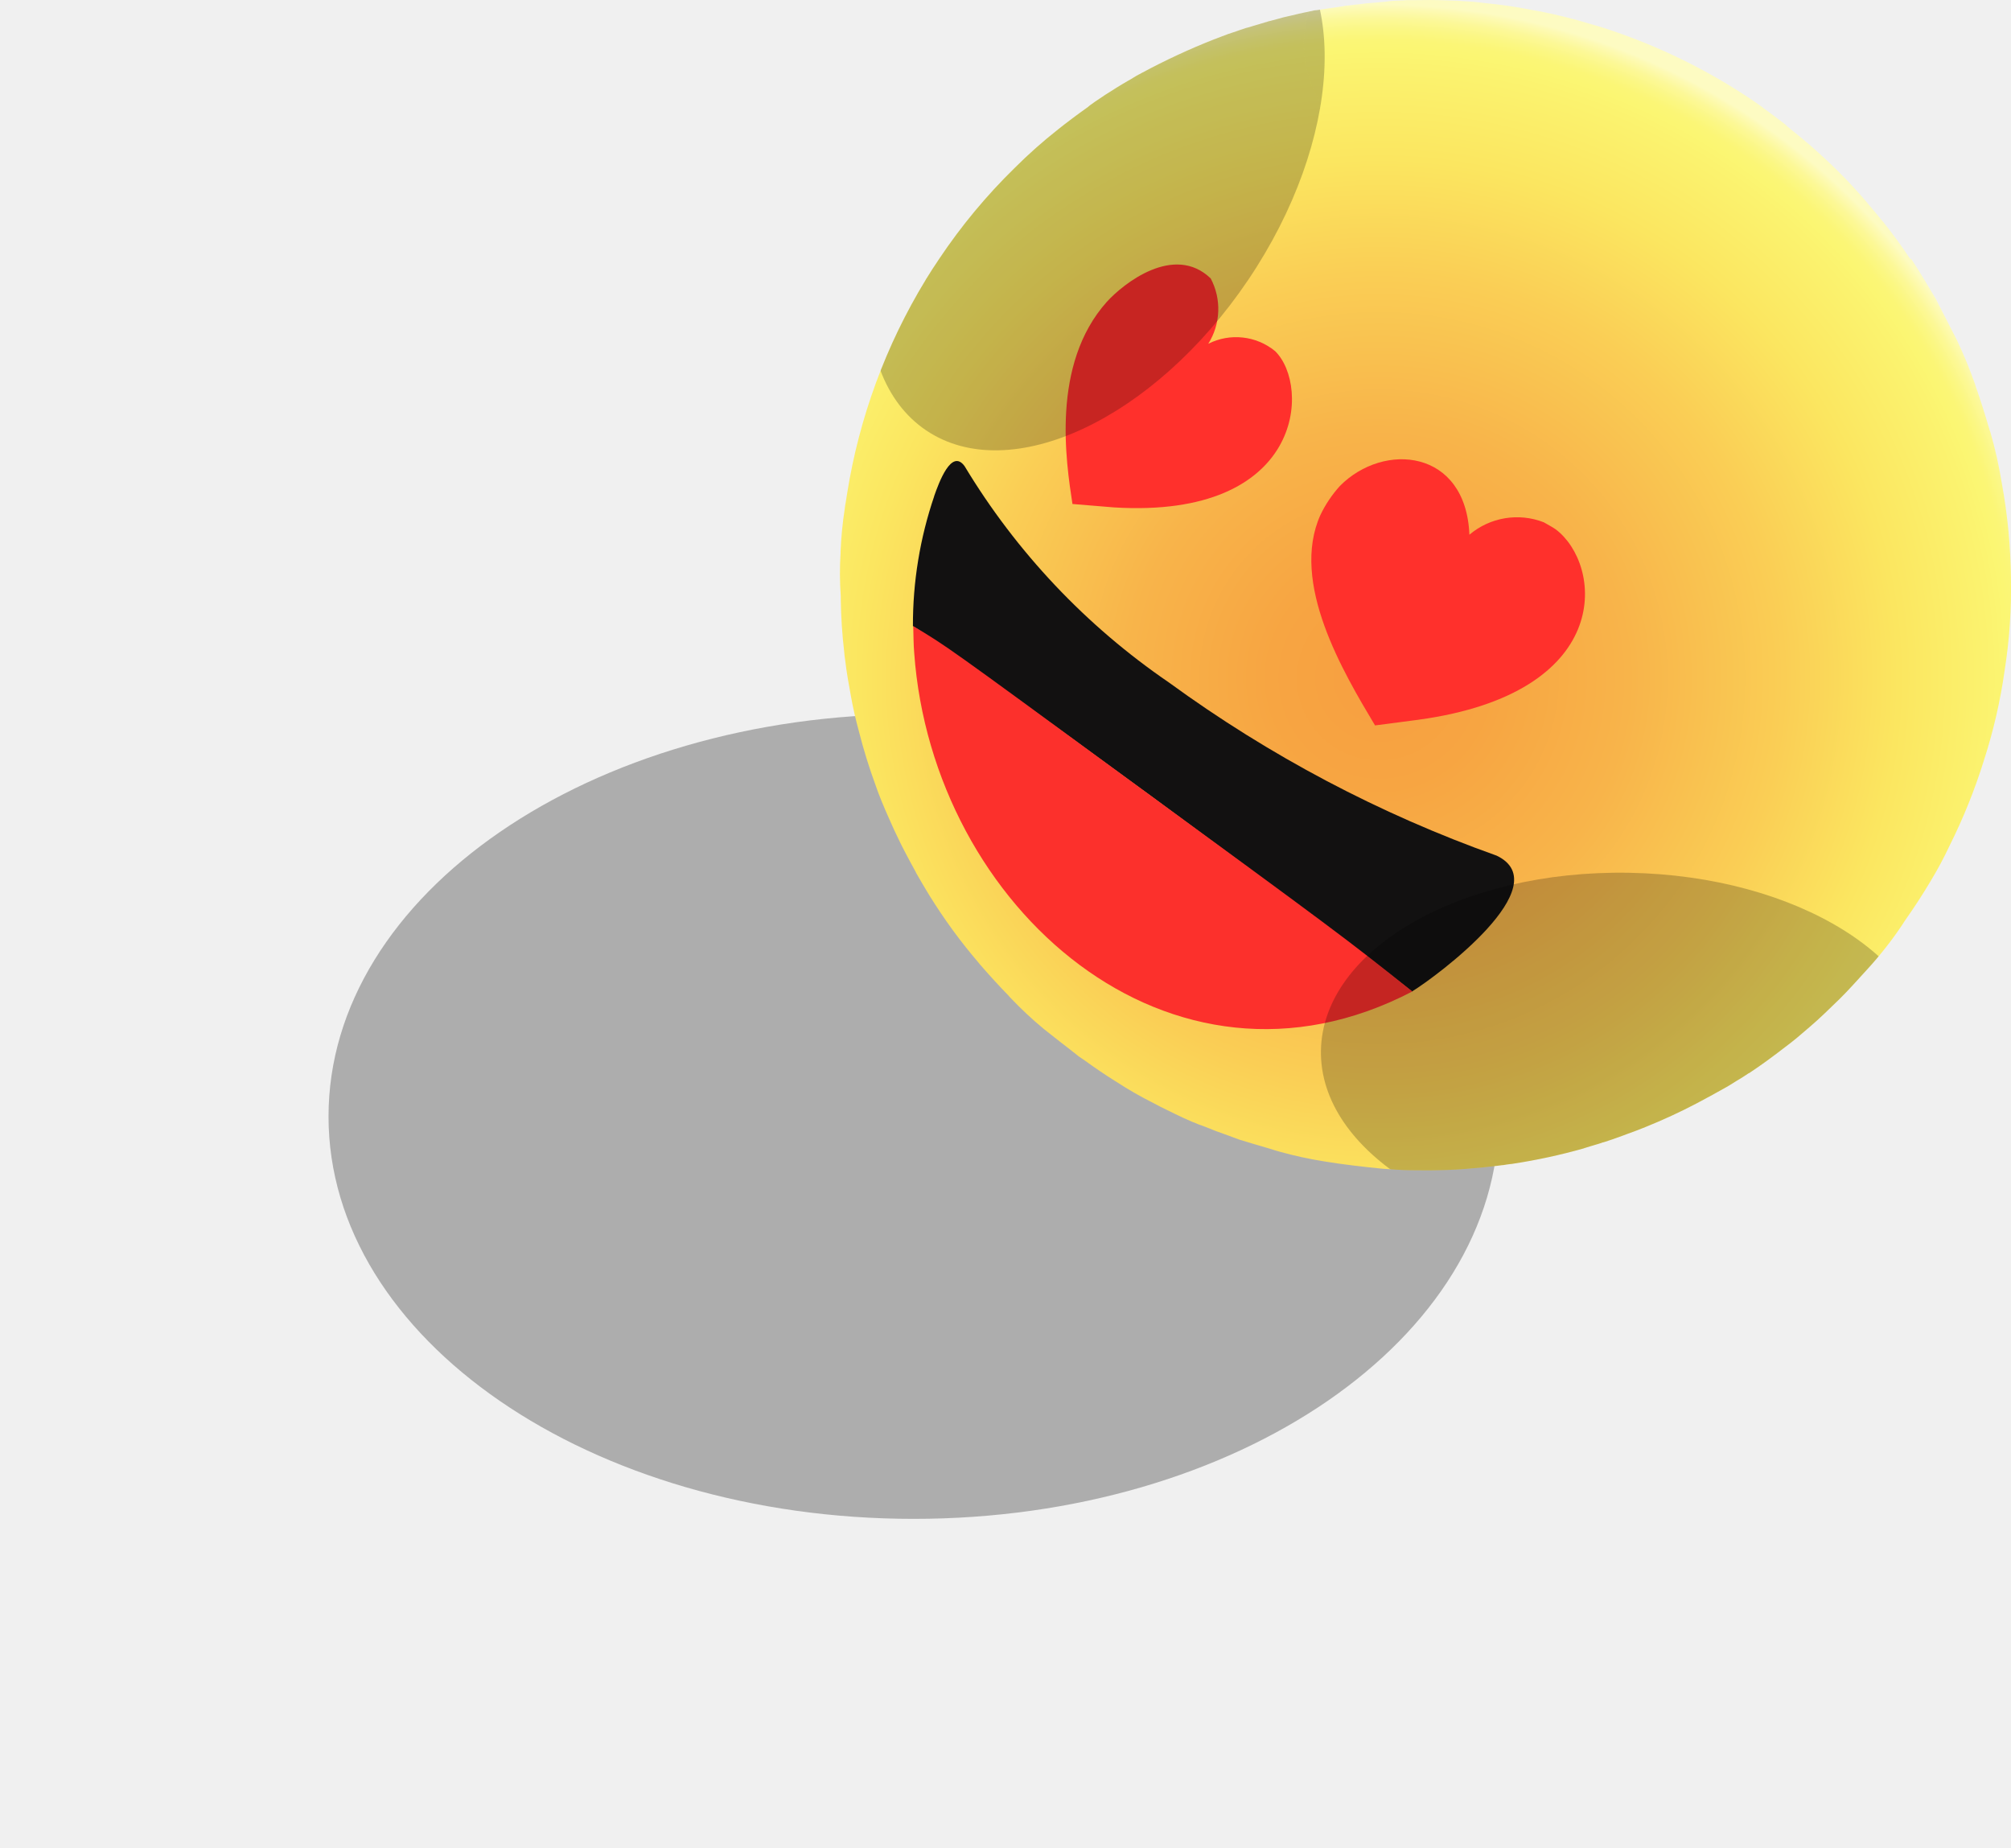
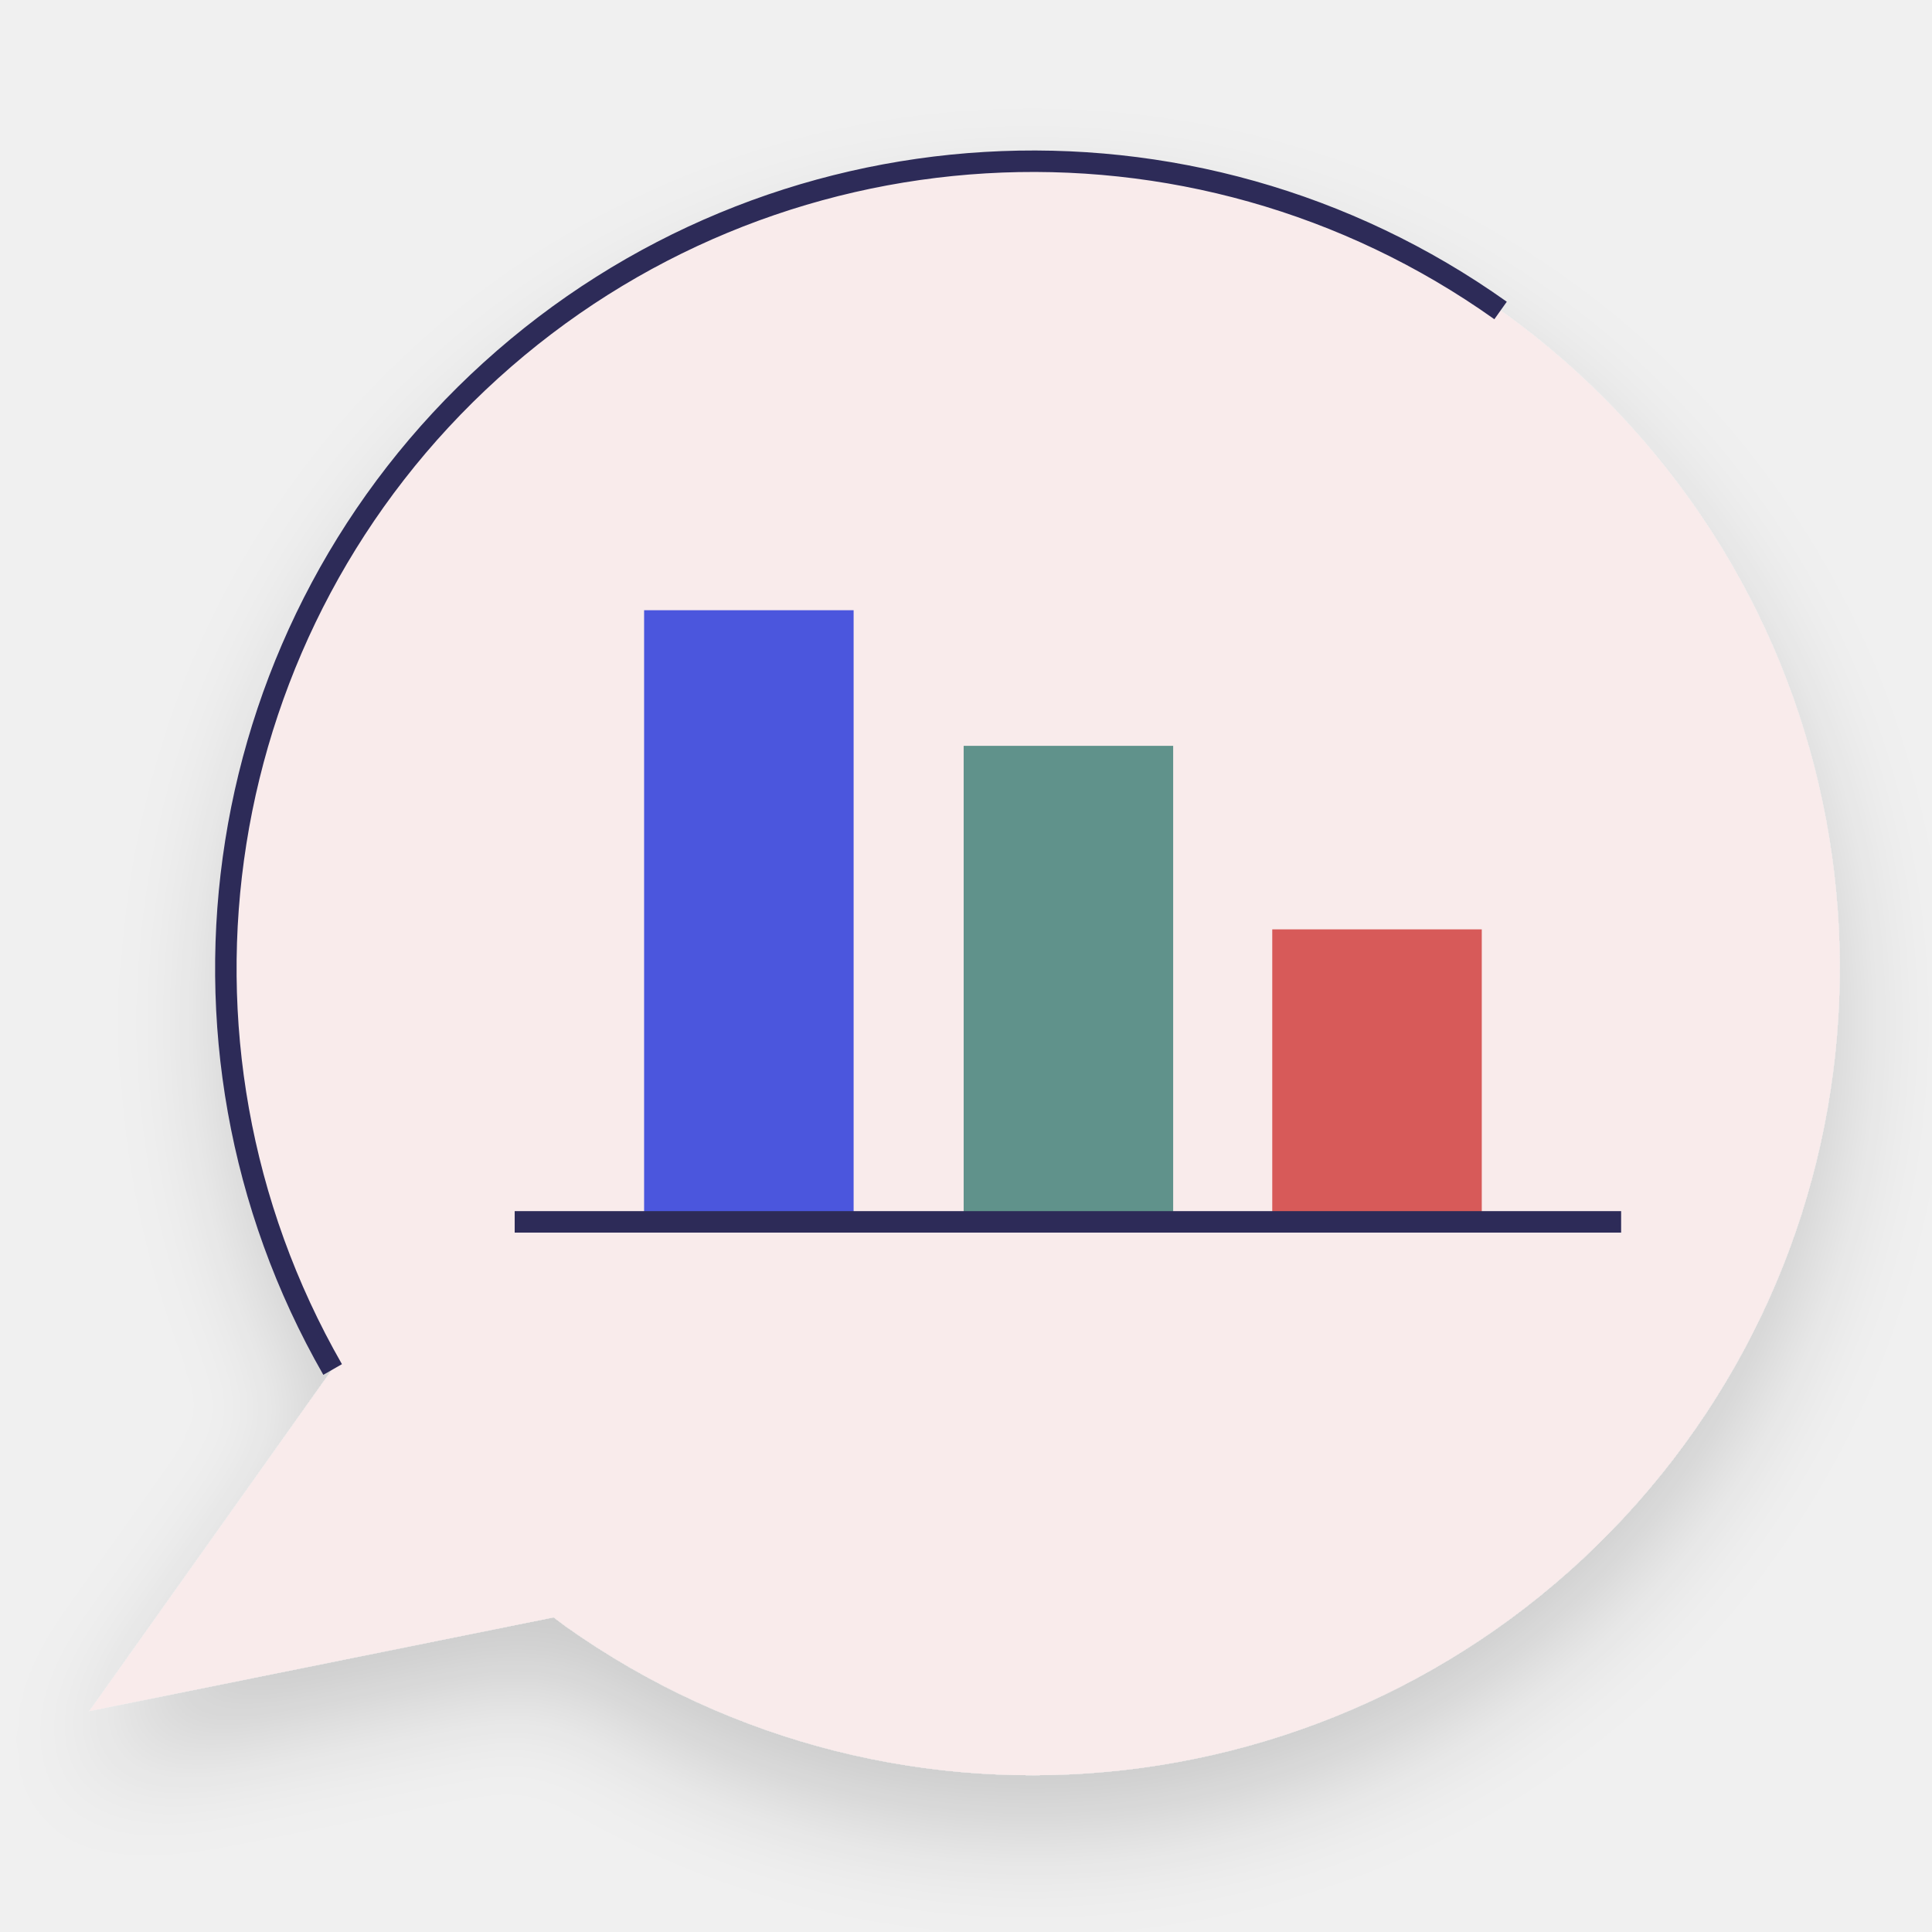
- <svg xmlns="http://www.w3.org/2000/svg" xmlns:xlink="http://www.w3.org/1999/xlink" width="82.478" height="75.758" viewBox="0 0 82.478 75.758">
+ <svg xmlns="http://www.w3.org/2000/svg" width="108" height="108" viewBox="0 0 108 108">
  <defs>
-     <radialGradient id="radial-gradient" cx="0.471" cy="0.58" r="0.575" gradientTransform="matrix(-0.999, -0.004, -0.004, 1, 0.933, 0.001)" gradientUnits="objectBoundingBox">
-       <stop offset="0" stop-color="#f79f40" />
-       <stop offset="0.163" stop-color="#f7a542" />
-       <stop offset="0.371" stop-color="#f8b44a" />
-       <stop offset="0.601" stop-color="#face55" />
-       <stop offset="0.771" stop-color="#fbe660" />
-       <stop offset="0.91" stop-color="#fbf36f" />
-       <stop offset="0.932" stop-color="#fbf672" />
-       <stop offset="0.947" stop-color="#fbf676" />
-       <stop offset="0.962" stop-color="#fbf783" />
-       <stop offset="0.978" stop-color="#fcf897" />
-       <stop offset="0.994" stop-color="#fdfab4" />
-       <stop offset="1" stop-color="#fdfbc2" />
-     </radialGradient>
    <clipPath id="clip-path">
-       <path id="Trazado_116496" data-name="Trazado 116496" d="M52.65,29.84v-.06c0-.11-.03-.77-.15-1.75-.01-.09-.02-.17-.03-.26-.02-.12-.04-.25-.06-.38a23.894,23.894,0,0,0-3.15-8.77c0-.01-.01-.01-.01-.02-.17-.29-.35-.57-.54-.85h0a23.353,23.353,0,0,0-3.06-3.74,20.449,20.449,0,0,0-1.77-1.6c-.39-.32-.78-.62-1.19-.91a.265.265,0,0,1-.06-.05l-.05-.04-.21-.15c-.26-.18-.55-.37-.86-.57h0c-.01-.01-.02-.01-.03-.02-.15-.09-.3-.19-.47-.28-.07-.04-.15-.09-.22-.13s-.12-.07-.19-.11a1.092,1.092,0,0,0-.15-.08,25.413,25.413,0,0,0-2.93-1.4c-.26-.11-.47-.18-.58-.23l-.18-.07-.18-.07c-.01,0-.02-.01-.03-.01l-.04-.01-.3-.1-.04-.01c-.01,0-.03-.01-.04-.01l-.2-.07a2.759,2.759,0,0,0-.27-.08l-.23-.07c-.04-.01-.09-.03-.13-.04-.01,0-.03-.01-.04-.01s-.03-.01-.05-.01a.636.636,0,0,1-.07-.02l-.26-.07-.22-.06c-.07-.02-.14-.03-.21-.05h-.01l-.13-.03-.25-.06-.18-.04a2.049,2.049,0,0,0-.24-.05c-.01,0-.03-.01-.04-.01-.06-.01-.12-.03-.18-.04l-.11-.02-.13-.03h-.02l-.04-.01c-.02,0-.05-.01-.07-.01a1.766,1.766,0,0,1-.2-.04.6.6,0,0,0-.12-.02h0a2.068,2.068,0,0,1-.22-.04l-.19-.03c-.03-.01-.07-.01-.11-.02a.985.985,0,0,0-.17-.02,1,1,0,0,0-.16-.02l-.27-.03-.25-.03c-.03,0-.05-.01-.08-.01h-.02a1.641,1.641,0,0,0-.23-.02l-.34-.03c-.08-.01-.16-.01-.23-.02-.09-.01-.17-.01-.26-.02s-.18-.01-.27-.02A.97.97,0,0,1,29.76,7h-.37c-.48-.01-.96-.01-1.45,0-.11,0-.21,0-.31.01s-.22.01-.32.02c-.07,0-.13.01-.19.01-.16.01-.31.02-.46.04-.05,0-.11.01-.16.01-.22.02-.43.04-.64.07-.1.01-.2.02-.3.04h-.01c-.02,0-.04.01-.06.01q-.24.03-.45.06c-.11.02-.23.04-.34.05-.26.04-.47.08-.61.11-.7.14-1.38.3-2.06.5-.41.11-.77.22-1.21.38a24.021,24.021,0,0,0-5.31,2.61h0c-.17.11-.33.22-.49.33a.265.265,0,0,0-.06.05c-.28.2-.56.4-.84.61a.423.423,0,0,1-.07.05l-.02.02-.02.02c-.01.01-.02.02-.03.02s-.02.01-.03.02c-.08.06-.15.12-.23.18-.15.12-.3.24-.44.36-.08.07-.16.13-.24.2-.16.14-.32.27-.46.4l-.02.02-.02.02c-.03.03-.07.06-.1.09-.75.69-1.21,1.19-1.24,1.22-.23.25-.46.51-.69.77-.16.19-.33.38-.5.59-.01.01-.02.03-.04.04l-.03.03c-.34.42-.69.89-1.08,1.46l-.01.01-.01.01c-.01.01-.01.02-.02.02-.18.26-.36.55-.54.86-.16.26-.32.52-.46.75l-.46.88c-.15.29-.29.56-.42.82a16.758,16.758,0,0,0-.76,1.82h0v.01c-.22.6-.42,1.23-.6,1.84l-.01.02a.037.037,0,0,1-.01.03,17.968,17.968,0,0,0-.5,2.13,23.506,23.506,0,0,0-.17,7.66,22.794,22.794,0,0,0,.82,3.68,23.944,23.944,0,0,0,1.38,3.51,15.311,15.311,0,0,0,.75,1.42c.32.56.68,1.11,1.06,1.66.04.07.09.13.13.2a16,16,0,0,0,1.39,1.8c.34.37.78.88,1.14,1.24s.83.82,1.22,1.15h0c.42.37.6.53.99.83q.72.585,1.47,1.08h.01c.16.11.32.22.49.32.19.12.38.24.55.34.09.05.22.13.36.21a.573.573,0,0,1,.07.04c.15.09.33.18.52.29.04.02.09.05.13.07a22.789,22.789,0,0,0,2.12,1c.18.07.42.17.7.28l.24.09.42.15.3.1.11.03c.01,0,.01,0,.02.01l.16.05a2.759,2.759,0,0,0,.27.08l.26.08c.01,0,.02,0,.02.01a22.1,22.1,0,0,0,2.96.66l.09.01c.08.01.17.03.27.04h.03l.23.03.53.06c.24.03.56.05.79.07s.49.03.74.04h.02c.13.01.25.01.37.01.33.01.77,0,1.1.01s.79-.03,1.13-.05c.72-.06,1.68-.17,2.39-.28a18.747,18.747,0,0,0,1.84-.38c.14-.04.28-.08.43-.12.43-.12.87-.25,1.24-.36l.43-.16c.35-.12.69-.25,1.03-.38l.17-.06c.4-.15.89-.38,1.32-.59.19-.09.37-.18.55-.28a15.71,15.71,0,0,0,1.56-.88c.02-.01.03-.02.05-.03.41-.26.82-.52,1.22-.81.09-.06.18-.12.26-.17l.44-.34c.12-.09.23-.18.35-.27l.66-.52a14.289,14.289,0,0,0,1.37-1.26l.03-.03.07-.07c.35-.35.74-.77,1.2-1.29a.138.138,0,0,0,.03-.04h0a20.958,20.958,0,0,0,2.02-2.71c.01-.01.01-.02.02-.03.19-.3.38-.61.57-.95v-.01h0c.08-.14.16-.29.24-.44.11-.2.22-.41.31-.59l.09-.18c.16-.32.31-.65.47-.99.21-.47.41-.94.56-1.36h0c.26-.7.5-1.44.71-2.23.13-.48.25-.96.33-1.41.1-.48.18-.98.25-1.5.02-.12.03-.23.05-.34.08-.69.14-1.41.16-2.14v-.13C52.68,31.04,52.68,30.45,52.65,29.84Z" transform="translate(-4.654 -6.992)" />
+       <rect id="Rectangle_416044" data-name="Rectangle 416044" width="108" height="108" transform="translate(1187 233.087)" fill="#efba68" opacity="0.48" />
    </clipPath>
-     <linearGradient id="linear-gradient" x1="-0.166" y1="-323.933" x2="-1.166" y2="-323.933" gradientUnits="objectBoundingBox">
-       <stop offset="0" stop-color="#19b79c" />
-       <stop offset="0.405" stop-color="#1dbb9e" />
-       <stop offset="0.825" stop-color="#2ac8a3" />
-       <stop offset="0.997" stop-color="#31cfa6" />
-     </linearGradient>
-     <linearGradient id="linear-gradient-2" x1="-2.106" y1="-363.238" x2="-3.08" y2="-363.238" xlink:href="#linear-gradient" />
-     <clipPath id="clip-path-2">
-       <path id="Trazado_116504" data-name="Trazado 116504" d="M4.652,29.65v-.06a15.757,15.757,0,0,1,.17-1.74,2.335,2.335,0,0,1,.04-.26c.02-.12.04-.25.06-.38a24.088,24.088,0,0,1,3.22-8.75c0-.01.01-.01.01-.02.18-.29.36-.57.55-.85h0a23.39,23.39,0,0,1,3.09-3.72,20.134,20.134,0,0,1,1.78-1.58q.585-.465,1.2-.9a.265.265,0,0,0,.06-.05l.05-.04.21-.15c.26-.18.55-.37.86-.56h0c.01-.01.02-.01.03-.02.15-.09.31-.19.47-.28a2.53,2.53,0,0,0,.22-.13c.06-.04.12-.07.19-.11.05-.03.1-.05.15-.08a27.308,27.308,0,0,1,2.95-1.37c.26-.1.47-.18.58-.22l.18-.06.18-.06c.01,0,.02-.01.03-.01l.05-.02.3-.1.04-.01c.01,0,.03-.01.04-.01l.2-.06c.08-.02.19-.06.27-.08l.23-.07a.647.647,0,0,0,.13-.04c.01,0,.03-.01.04-.01s.03-.01.05-.01a.637.637,0,0,0,.07-.02l.26-.07.22-.06c.07-.02.14-.03.21-.05h.01l.13-.03c.08-.02.18-.04.25-.06l.18-.04c.08-.02.16-.03.24-.05.01,0,.03-.01.04-.01a1.163,1.163,0,0,0,.18-.04l.11-.01.13-.02h.02l.04-.01c.02,0,.05-.01.07-.01l.2-.03c.04-.01.09-.01.13-.02h0l.22-.03.19-.03a.516.516,0,0,0,.11-.02.985.985,0,0,1,.17-.02c.06-.01.11-.01.16-.02l.27-.03.25-.03c.03,0,.05-.01.08-.01h.02c.07-.01.15-.01.23-.02l.34-.03c.08-.01.16-.01.23-.02a1.569,1.569,0,0,1,.24-.03,2.437,2.437,0,0,1,.27-.01.86.86,0,0,1,.16-.01l.15-.01h.24c.49-.01.97-.01,1.45.01.11,0,.21.01.31.01s.22.01.32.02c.07,0,.13.01.19.01.16.01.31.02.46.04.05.01.11.01.16.02.22.02.43.05.64.07.1.01.2.03.3.04h.01c.02,0,.04.01.06.01.16.02.31.05.45.07l.34.06c.26.05.47.09.6.11.69.14,1.38.31,2.06.52.41.11.76.23,1.21.39a24.178,24.178,0,0,1,5.28,2.65h0c.16.11.33.22.49.34a.265.265,0,0,1,.06.05c.28.2.56.41.83.62a.424.424,0,0,0,.07.05l.02.02.02.02.03.03c.01.01.02.01.02.02.08.06.15.12.22.18.15.12.3.24.44.36.08.07.16.14.24.2.16.14.31.28.46.41l.02.02.02.02c.03.03.07.06.1.09.75.69,1.2,1.2,1.23,1.23.23.25.46.51.68.78.16.19.32.38.49.59.01.01.02.03.04.04l.02.03c.33.42.69.89,1.07,1.47l.04.01.01.01c.01.01.01.02.02.02.17.26.36.56.54.86.16.26.31.53.45.75l.45.88c.15.29.29.56.42.82a18.431,18.431,0,0,1,.75,1.83h0v.01c.21.6.41,1.23.59,1.85l.01.02a.037.037,0,0,0,.01.03,17.59,17.59,0,0,1,.48,2.14,22.71,22.71,0,0,1,.37,3.87,21.465,21.465,0,0,1-.26,3.8,21.96,21.96,0,0,1-.85,3.68,23.286,23.286,0,0,1-1.41,3.5,15.244,15.244,0,0,1-.76,1.42c-.33.56-.69,1.11-1.07,1.65-.04.07-.09.13-.13.2a15.2,15.2,0,0,1-1.41,1.79c-.34.37-.79.88-1.15,1.23s-.84.82-1.22,1.14h0c-.43.37-.6.52-1,.82-.49.38-.98.74-1.48,1.07H41.9c-.16.11-.32.21-.49.31-.19.12-.38.24-.55.33-.09.05-.22.12-.36.2a.574.574,0,0,0-.07.04c-.15.08-.33.18-.52.28-.04.02-.09.05-.13.07a23.108,23.108,0,0,1-2.12.98c-.18.07-.42.17-.71.27l-.24.09-.42.15-.3.1-.11.03c-.01,0-.01,0-.02.01l-.16.05c-.08.02-.19.06-.27.08l-.26.08c-.01,0-.02,0-.02.01a23.962,23.962,0,0,1-2.96.64l-.09.01c-.08.01-.17.02-.27.04H31.8l-.23.03-.53.06c-.24.02-.56.05-.79.07s-.49.03-.74.04h-.02c-.13,0-.25.01-.37.01-.33.01-.77,0-1.1,0s-.79-.04-1.13-.06c-.72-.07-1.68-.18-2.39-.3a16.281,16.281,0,0,1-1.84-.4c-.14-.04-.28-.08-.43-.13-.43-.12-.87-.26-1.24-.37l-.43-.16c-.35-.12-.69-.25-1.03-.39l-.17-.06c-.4-.15-.88-.38-1.32-.6-.19-.09-.37-.18-.55-.28a15.612,15.612,0,0,1-1.55-.89.219.219,0,0,0-.05-.03c-.41-.26-.81-.53-1.21-.82-.09-.06-.17-.12-.25-.17L14,49.97c-.12-.09-.23-.18-.35-.27l-.66-.52a15.233,15.233,0,0,1-1.36-1.27l-.03-.03-.06-.07c-.34-.35-.74-.78-1.19-1.3a.138.138,0,0,1-.03-.04h0a21.889,21.889,0,0,1-2-2.73c-.01-.01-.01-.02-.02-.03-.18-.3-.37-.61-.56-.95v-.01h0c-.08-.14-.16-.29-.24-.44-.11-.21-.22-.41-.31-.59l-.09-.18c-.16-.32-.31-.65-.46-.99-.21-.47-.41-.95-.55-1.36h0a22.441,22.441,0,0,1-.69-2.23c-.13-.48-.24-.96-.32-1.41-.09-.49-.18-.98-.24-1.5-.02-.12-.03-.23-.04-.34a21.166,21.166,0,0,1-.14-2.14v-.13A13.347,13.347,0,0,1,4.652,29.65Z" transform="translate(-4.627 -6.983)" fill="url(#radial-gradient)" />
-     </clipPath>
+     <filter id="Path_1340525" x="-4" y="3" width="115.855" height="108.242" filterUnits="userSpaceOnUse">
+       <feOffset dy="3" input="SourceAlpha" />
+       <feGaussianBlur stdDeviation="3" result="blur" />
+       <feFlood flood-opacity="0.161" />
+       <feComposite operator="in" in2="blur" />
+       <feComposite in="SourceGraphic" />
+     </filter>
  </defs>
-   <g id="Grupo_157926" data-name="Grupo 157926" transform="translate(13.474)">
-     <ellipse id="Elipse_4737" data-name="Elipse 4737" cx="24" cy="16.5" rx="24" ry="16.5" transform="translate(0 29.284)" fill="#0b0b0b" opacity="0.292" style="mix-blend-mode: multiply;isolation: isolate" />
-     <path id="Trazado_116493" data-name="Trazado 116493" d="M4.652,29.65v-.06a15.757,15.757,0,0,1,.17-1.74,2.335,2.335,0,0,1,.04-.26c.02-.12.04-.25.06-.38a24.088,24.088,0,0,1,3.22-8.75c0-.01.01-.01.01-.02.18-.29.36-.57.55-.85h0a23.39,23.39,0,0,1,3.09-3.72,20.134,20.134,0,0,1,1.78-1.58q.585-.465,1.2-.9a.265.265,0,0,0,.06-.05l.05-.04.21-.15c.26-.18.55-.37.86-.56h0c.01-.01.02-.01.03-.02.15-.09.31-.19.47-.28a2.53,2.53,0,0,0,.22-.13c.06-.04.12-.07.19-.11.05-.03.1-.05.15-.08a27.308,27.308,0,0,1,2.95-1.37c.26-.1.47-.18.58-.22l.18-.06.18-.06c.01,0,.02-.01.03-.01l.05-.02.3-.1.04-.01c.01,0,.03-.01.04-.01l.2-.06c.08-.02.19-.06.27-.08l.23-.07a.647.647,0,0,0,.13-.04c.01,0,.03-.01.04-.01s.03-.01.05-.01a.637.637,0,0,0,.07-.02l.26-.07.22-.06c.07-.02.14-.03.21-.05h.01l.13-.03c.08-.02.18-.04.25-.06l.18-.04c.08-.02.16-.03.24-.05.01,0,.03-.01.04-.01a1.163,1.163,0,0,0,.18-.04l.11-.01.13-.02h.02l.04-.01c.02,0,.05-.01.07-.01l.2-.03c.04-.01.09-.01.13-.02h0l.22-.03.19-.03a.516.516,0,0,0,.11-.02.985.985,0,0,1,.17-.02c.06-.01.11-.01.16-.02l.27-.03.25-.03c.03,0,.05-.01.08-.01h.02c.07-.01.15-.01.23-.02l.34-.03c.08-.01.16-.01.23-.02a1.569,1.569,0,0,1,.24-.03,2.437,2.437,0,0,1,.27-.01.86.86,0,0,1,.16-.01l.15-.01h.24c.49-.01.97-.01,1.45.01.11,0,.21.01.31.01s.22.01.32.02c.07,0,.13.01.19.01.16.01.31.02.46.04.05.01.11.01.16.02.22.02.43.05.64.07.1.01.2.03.3.04h.01c.02,0,.04.01.06.01.16.02.31.05.45.07l.34.06c.26.05.47.09.6.11.69.14,1.38.31,2.06.52.41.11.76.23,1.21.39a24.178,24.178,0,0,1,5.28,2.65h0c.16.11.33.22.49.34a.265.265,0,0,1,.06.05c.28.2.56.41.83.62a.424.424,0,0,0,.07.05l.02.02.02.02.03.03c.01.01.02.01.02.02.08.06.15.12.22.18.15.12.3.24.44.36.08.07.16.14.24.2.16.14.31.28.46.41l.02.02.02.02c.03.03.07.06.1.09.75.69,1.2,1.2,1.23,1.23.23.25.46.51.68.78.16.19.32.38.49.59.01.01.02.03.04.04l.02.03c.33.42.69.89,1.07,1.47l.04.01.01.01c.01.01.01.02.02.02.17.26.36.56.54.86.16.26.31.53.45.75l.45.88c.15.29.29.56.42.82a18.431,18.431,0,0,1,.75,1.83h0v.01c.21.6.41,1.23.59,1.85l.01.02a.037.037,0,0,0,.01.03,17.59,17.59,0,0,1,.48,2.14,22.71,22.71,0,0,1,.37,3.87,21.465,21.465,0,0,1-.26,3.8,21.96,21.96,0,0,1-.85,3.68,23.286,23.286,0,0,1-1.41,3.5,15.244,15.244,0,0,1-.76,1.42c-.33.56-.69,1.11-1.07,1.65-.04.07-.09.13-.13.2a15.2,15.2,0,0,1-1.41,1.79c-.34.37-.79.88-1.15,1.23s-.84.82-1.22,1.14h0c-.43.37-.6.52-1,.82-.49.38-.98.74-1.48,1.07H41.9c-.16.11-.32.21-.49.31-.19.12-.38.24-.55.33-.09.05-.22.12-.36.2a.574.574,0,0,0-.07.04c-.15.08-.33.18-.52.28-.04.02-.09.05-.13.07a23.108,23.108,0,0,1-2.12.98c-.18.07-.42.17-.71.27l-.24.09-.42.15-.3.1-.11.03c-.01,0-.01,0-.02.01l-.16.05c-.08.02-.19.06-.27.08l-.26.08c-.01,0-.02,0-.02.01a23.962,23.962,0,0,1-2.96.64l-.09.01c-.08.01-.17.02-.27.04H31.8l-.23.03-.53.06c-.24.02-.56.05-.79.07s-.49.03-.74.04h-.02c-.13,0-.25.01-.37.01-.33.01-.77,0-1.1,0s-.79-.04-1.13-.06c-.72-.07-1.68-.18-2.39-.3a16.281,16.281,0,0,1-1.84-.4c-.14-.04-.28-.08-.43-.13-.43-.12-.87-.26-1.24-.37l-.43-.16c-.35-.12-.69-.25-1.03-.39l-.17-.06c-.4-.15-.88-.38-1.32-.6-.19-.09-.37-.18-.55-.28a15.612,15.612,0,0,1-1.55-.89.219.219,0,0,0-.05-.03c-.41-.26-.81-.53-1.21-.82-.09-.06-.17-.12-.25-.17L14,49.97c-.12-.09-.23-.18-.35-.27l-.66-.52a15.233,15.233,0,0,1-1.36-1.27l-.03-.03-.06-.07c-.34-.35-.74-.78-1.19-1.3a.138.138,0,0,1-.03-.04h0a21.889,21.889,0,0,1-2-2.73c-.01-.01-.01-.02-.02-.03-.18-.3-.37-.61-.56-.95v-.01h0c-.08-.14-.16-.29-.24-.44-.11-.21-.22-.41-.31-.59l-.09-.18c-.16-.32-.31-.65-.46-.99-.21-.47-.41-.95-.55-1.36h0a22.441,22.441,0,0,1-.69-2.23c-.13-.48-.24-.96-.32-1.41-.09-.49-.18-.98-.24-1.5-.02-.12-.03-.23-.04-.34a21.166,21.166,0,0,1-.14-2.14v-.13A13.347,13.347,0,0,1,4.652,29.65Z" transform="translate(16.349 -6.983)" fill="url(#radial-gradient)" />
-     <g id="Grupo_86225" data-name="Grupo 86225" transform="translate(20.955 0.009)" clip-path="url(#clip-path)">
-       <path id="Trazado_116494" data-name="Trazado 116494" d="M50.67,21.64a4.37,4.37,0,0,1,.18-.46C50.8,21.33,50.74,21.48,50.67,21.64Z" transform="translate(-48.844 -6.992)" fill="url(#linear-gradient)" />
-       <path id="Trazado_116495" data-name="Trazado 116495" d="M4.7,34.92c.03-.14.05-.28.08-.41C4.75,34.65,4.73,34.79,4.7,34.92Z" transform="translate(43.196 -6.992)" fill="url(#linear-gradient-2)" />
-     </g>
-     <path id="Trazado_116497" data-name="Trazado 116497" d="M25.873,27.33A16.375,16.375,0,0,0,25,32.66c2.26,1.39,16.97,12.2,20.47,14.98,1.03-.63,6.02-4.35,3.47-5.57a52.925,52.925,0,0,1-13.44-7.1,28.664,28.664,0,0,1-8.38-8.87c-.54-.75-1.06.69-1.25,1.23" transform="translate(-1.032 -6.983)" fill="#121111" />
-     <path id="Trazado_116499" data-name="Trazado 116499" d="M29.22,33.76c.75,10.43,10.52,19.05,20.43,13.88-2.65-2.12-3.33-2.62-11.66-8.71-7.45-5.46-7.45-5.46-8.81-6.27.01.33.01.77.04,1.1" transform="translate(-5.199 -6.983)" fill="#fc302c" />
-     <g id="Grupo_86231" data-name="Grupo 86231" transform="translate(40.307 18.833)">
-       <path id="Trazado_116501" data-name="Trazado 116501" d="M22.473,28.1c-1.25,2.78.93,6.44,2.24,8.63.65-.09,1.52-.19,2.17-.29,7.67-1.22,7.14-6.32,5.24-7.75-.14-.1-.34-.2-.49-.29a3.024,3.024,0,0,0-3.05.51c-.14-3.51-3.51-3.82-5.31-2a4.969,4.969,0,0,0-.8,1.19" transform="translate(-22.099 -25.816)" fill="#ff302c" />
-     </g>
-     <g id="Grupo_86232" data-name="Grupo 86232" transform="translate(30.232 10.846)">
-       <path id="Trazado_116503" data-name="Trazado 116503" d="M35.806,19.36c-2.3,2.57-1.67,6.58-1.41,8.29.51.04,1.19.1,1.7.14,7.78.48,8.08-4.98,6.61-6.41a2.529,2.529,0,0,0-2.74-.3,2.679,2.679,0,0,0,.1-2.68c-1.5-1.44-3.58.21-4.26.96" transform="translate(-34.117 -17.829)" fill="#ff302c" />
-     </g>
-     <g id="Enmascarar_grupo_59" data-name="Enmascarar grupo 59" transform="translate(20.976 0)" clip-path="url(#clip-path-2)">
-       <g id="Grupo_86233" data-name="Grupo 86233" transform="translate(-2.683 -7.272)" opacity="0.561" style="mix-blend-mode: multiply;isolation: isolate">
-         <g id="Grupo_86230" data-name="Grupo 86230" transform="translate(0)">
-           <ellipse id="Elipse_4734" data-name="Elipse 4734" cx="12.5" cy="7.5" rx="12.5" ry="7.5" transform="translate(21.707 1.557)" fill="#fff" opacity="0.743" />
-           <ellipse id="Elipse_4735" data-name="Elipse 4735" cx="12.5" cy="7.5" rx="12.5" ry="7.5" transform="translate(26.415 8.388) rotate(124)" opacity="0.387" />
-           <ellipse id="Elipse_4736" data-name="Elipse 4736" cx="12.5" cy="7.5" rx="12.5" ry="7.5" transform="matrix(-1, -0.017, 0.017, -1, 47.282, 58.274)" opacity="0.387" />
+   <g id="Mask_Group_1099277" data-name="Mask Group 1099277" transform="translate(-1187 -233.087)" clip-path="url(#clip-path)">
+     <g id="Group_1357097" data-name="Group 1357097" transform="translate(1192 242.087)">
+       <g id="Group_1357095" data-name="Group 1357095" transform="translate(0 0)">
+         <g transform="matrix(1, 0, 0, 1, -5, -9)" filter="url(#Path_1340525)">
+           <path id="Path_1340525-2" data-name="Path 1340525" d="M655.368,171.019l25.952-5.239c.219.162.427.323.646.485A45.115,45.115,0,1,0,668.95,151.91Z" transform="translate(-650.37 -75.37)" fill="#f9ebeb" />
        </g>
+         <path id="Path_1340526" data-name="Path 1340526" d="M743.065,92.723a45.118,45.118,0,0,0-65.289,59.2" transform="translate(-664.182 -84.367)" fill="none" stroke="#2d2b58" stroke-miterlimit="10" stroke-width="1.2" />
+       </g>
+       <g id="Group_1357096" data-name="Group 1357096" transform="translate(23.771 25.112)">
+         <rect id="Rectangle_416041" data-name="Rectangle 416041" width="11.712" height="16.536" transform="translate(42.349 17.84)" fill="#d75a59" />
+         <rect id="Rectangle_416042" data-name="Rectangle 416042" width="11.712" height="26.794" transform="translate(25.098 7.581)" fill="#60928b" />
+         <rect id="Rectangle_416043" data-name="Rectangle 416043" width="11.712" height="34.376" transform="translate(7.235)" fill="#4b56dd" />
+         <line id="Line_977" data-name="Line 977" x1="61.851" transform="translate(0 34.191)" fill="none" stroke="#2d2b58" stroke-miterlimit="10" stroke-width="1.2" />
      </g>
    </g>
  </g>
</svg>
